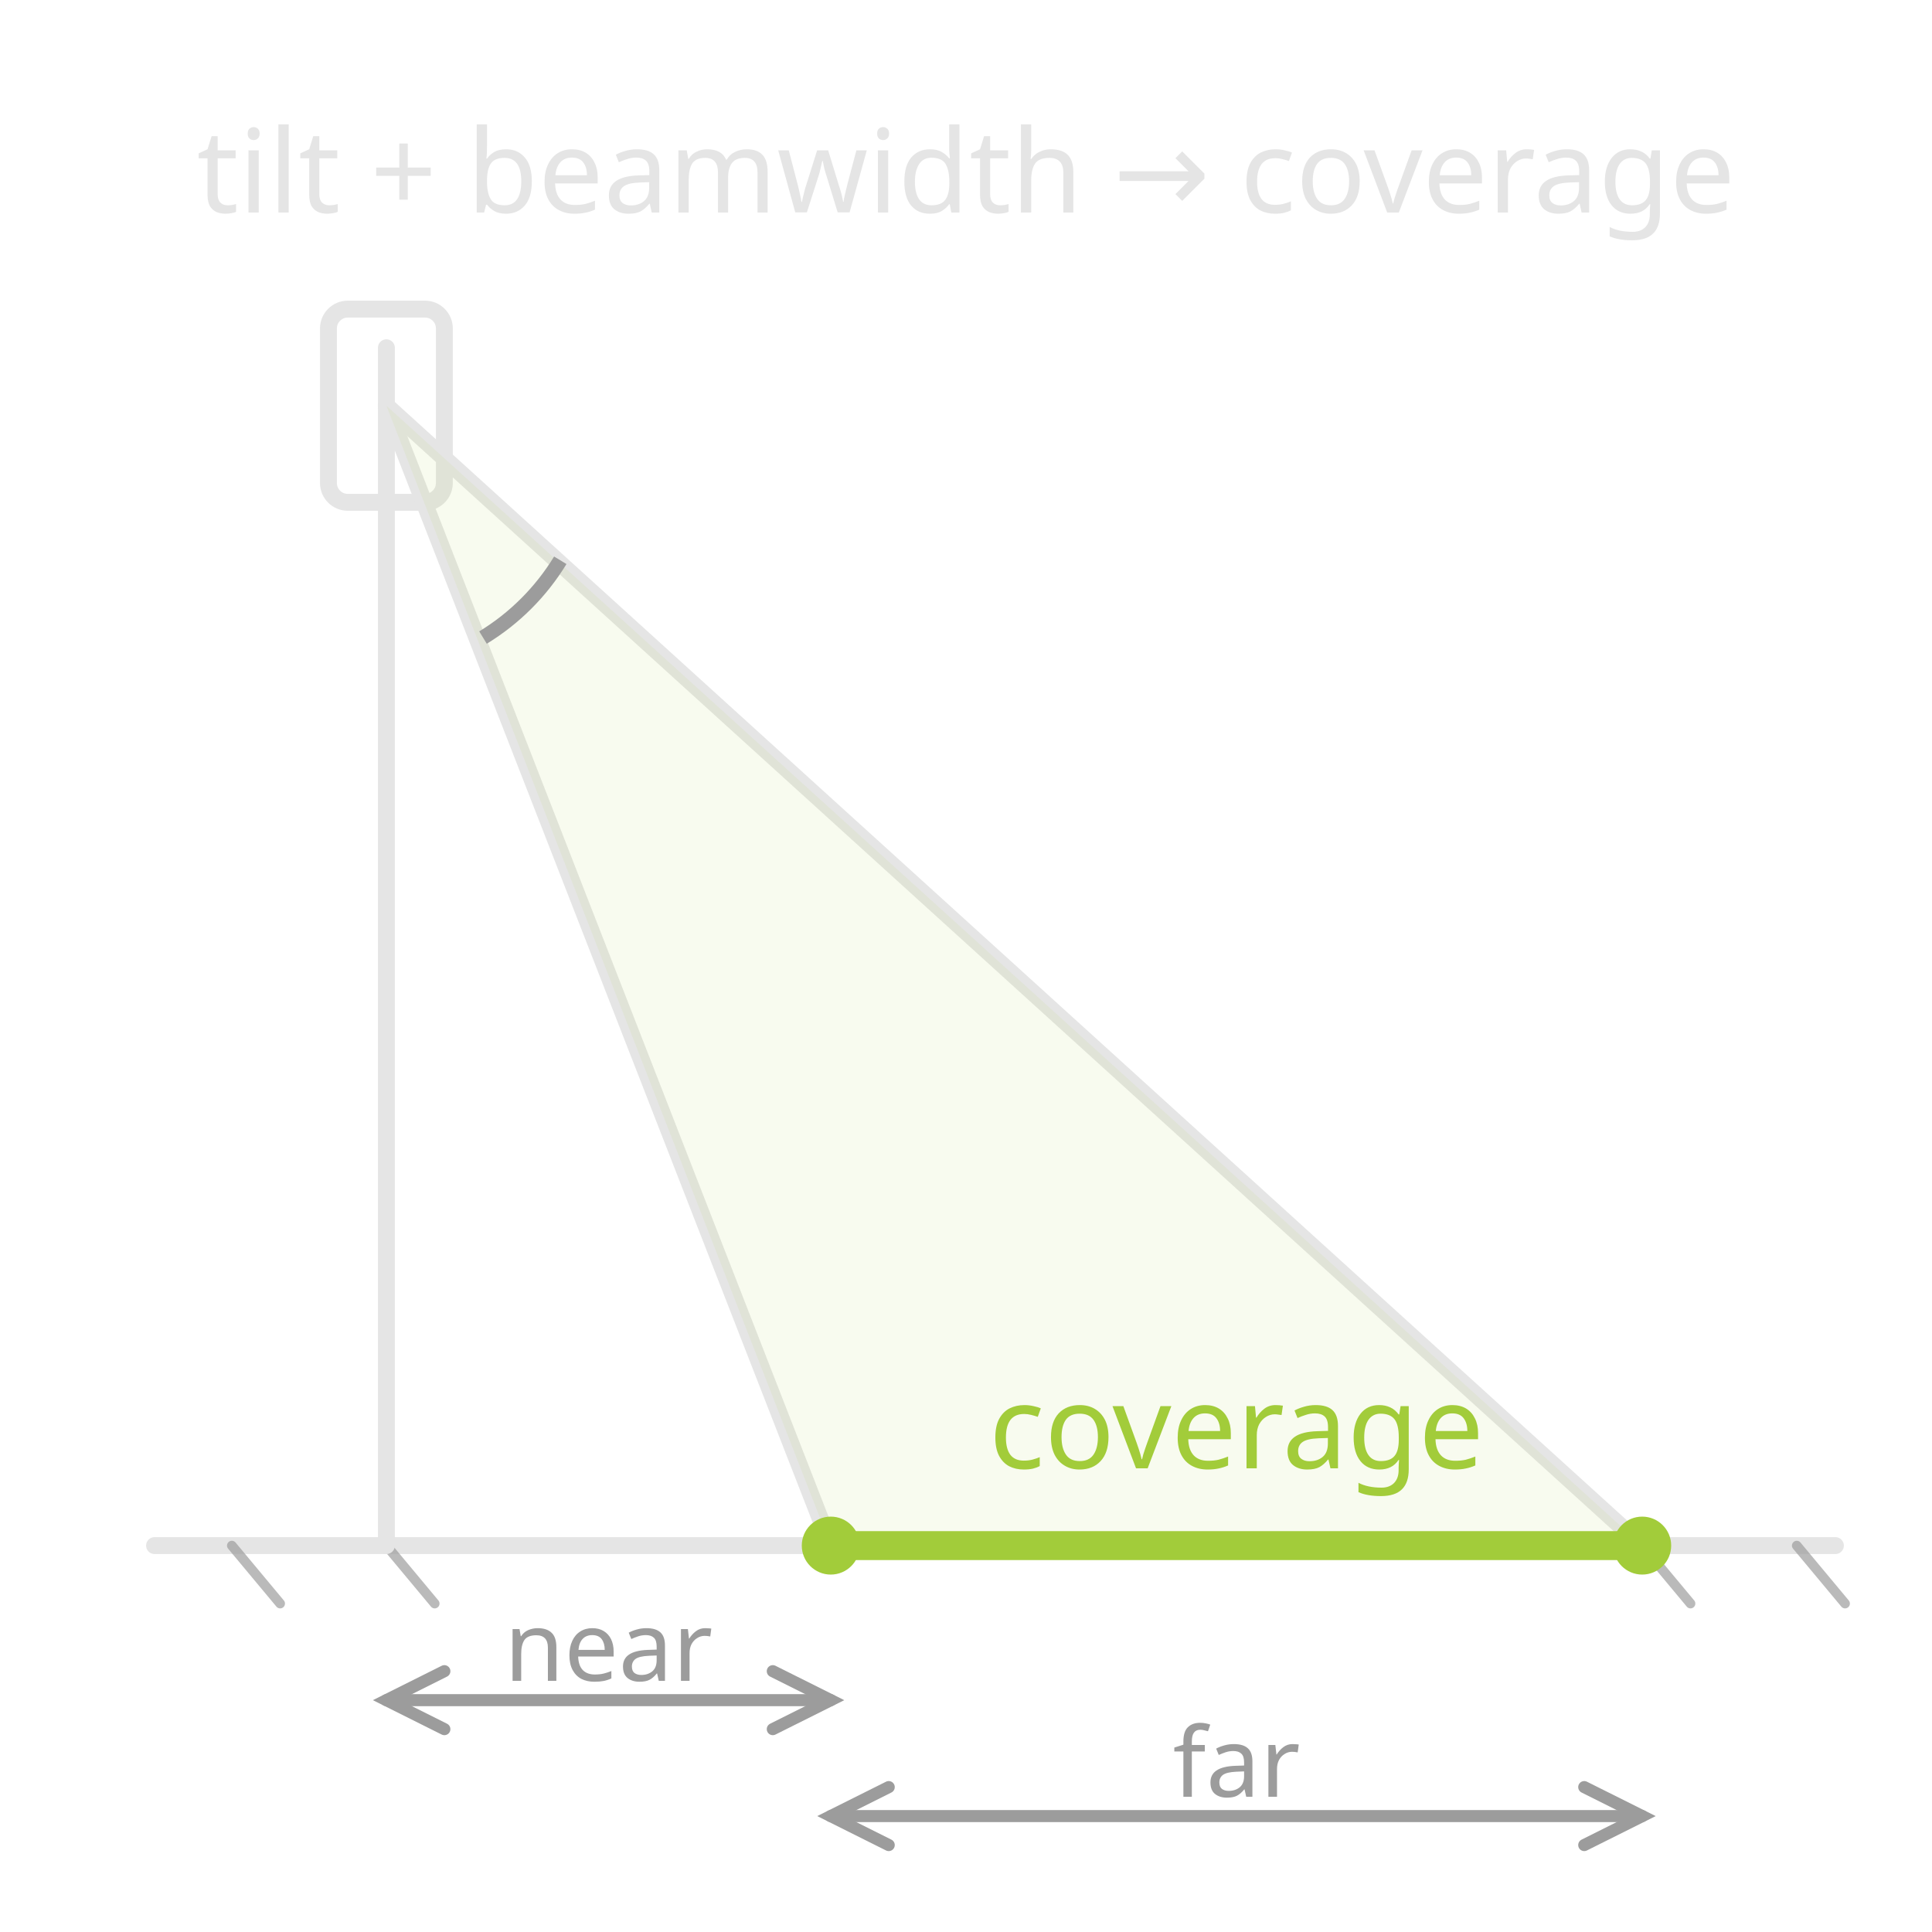
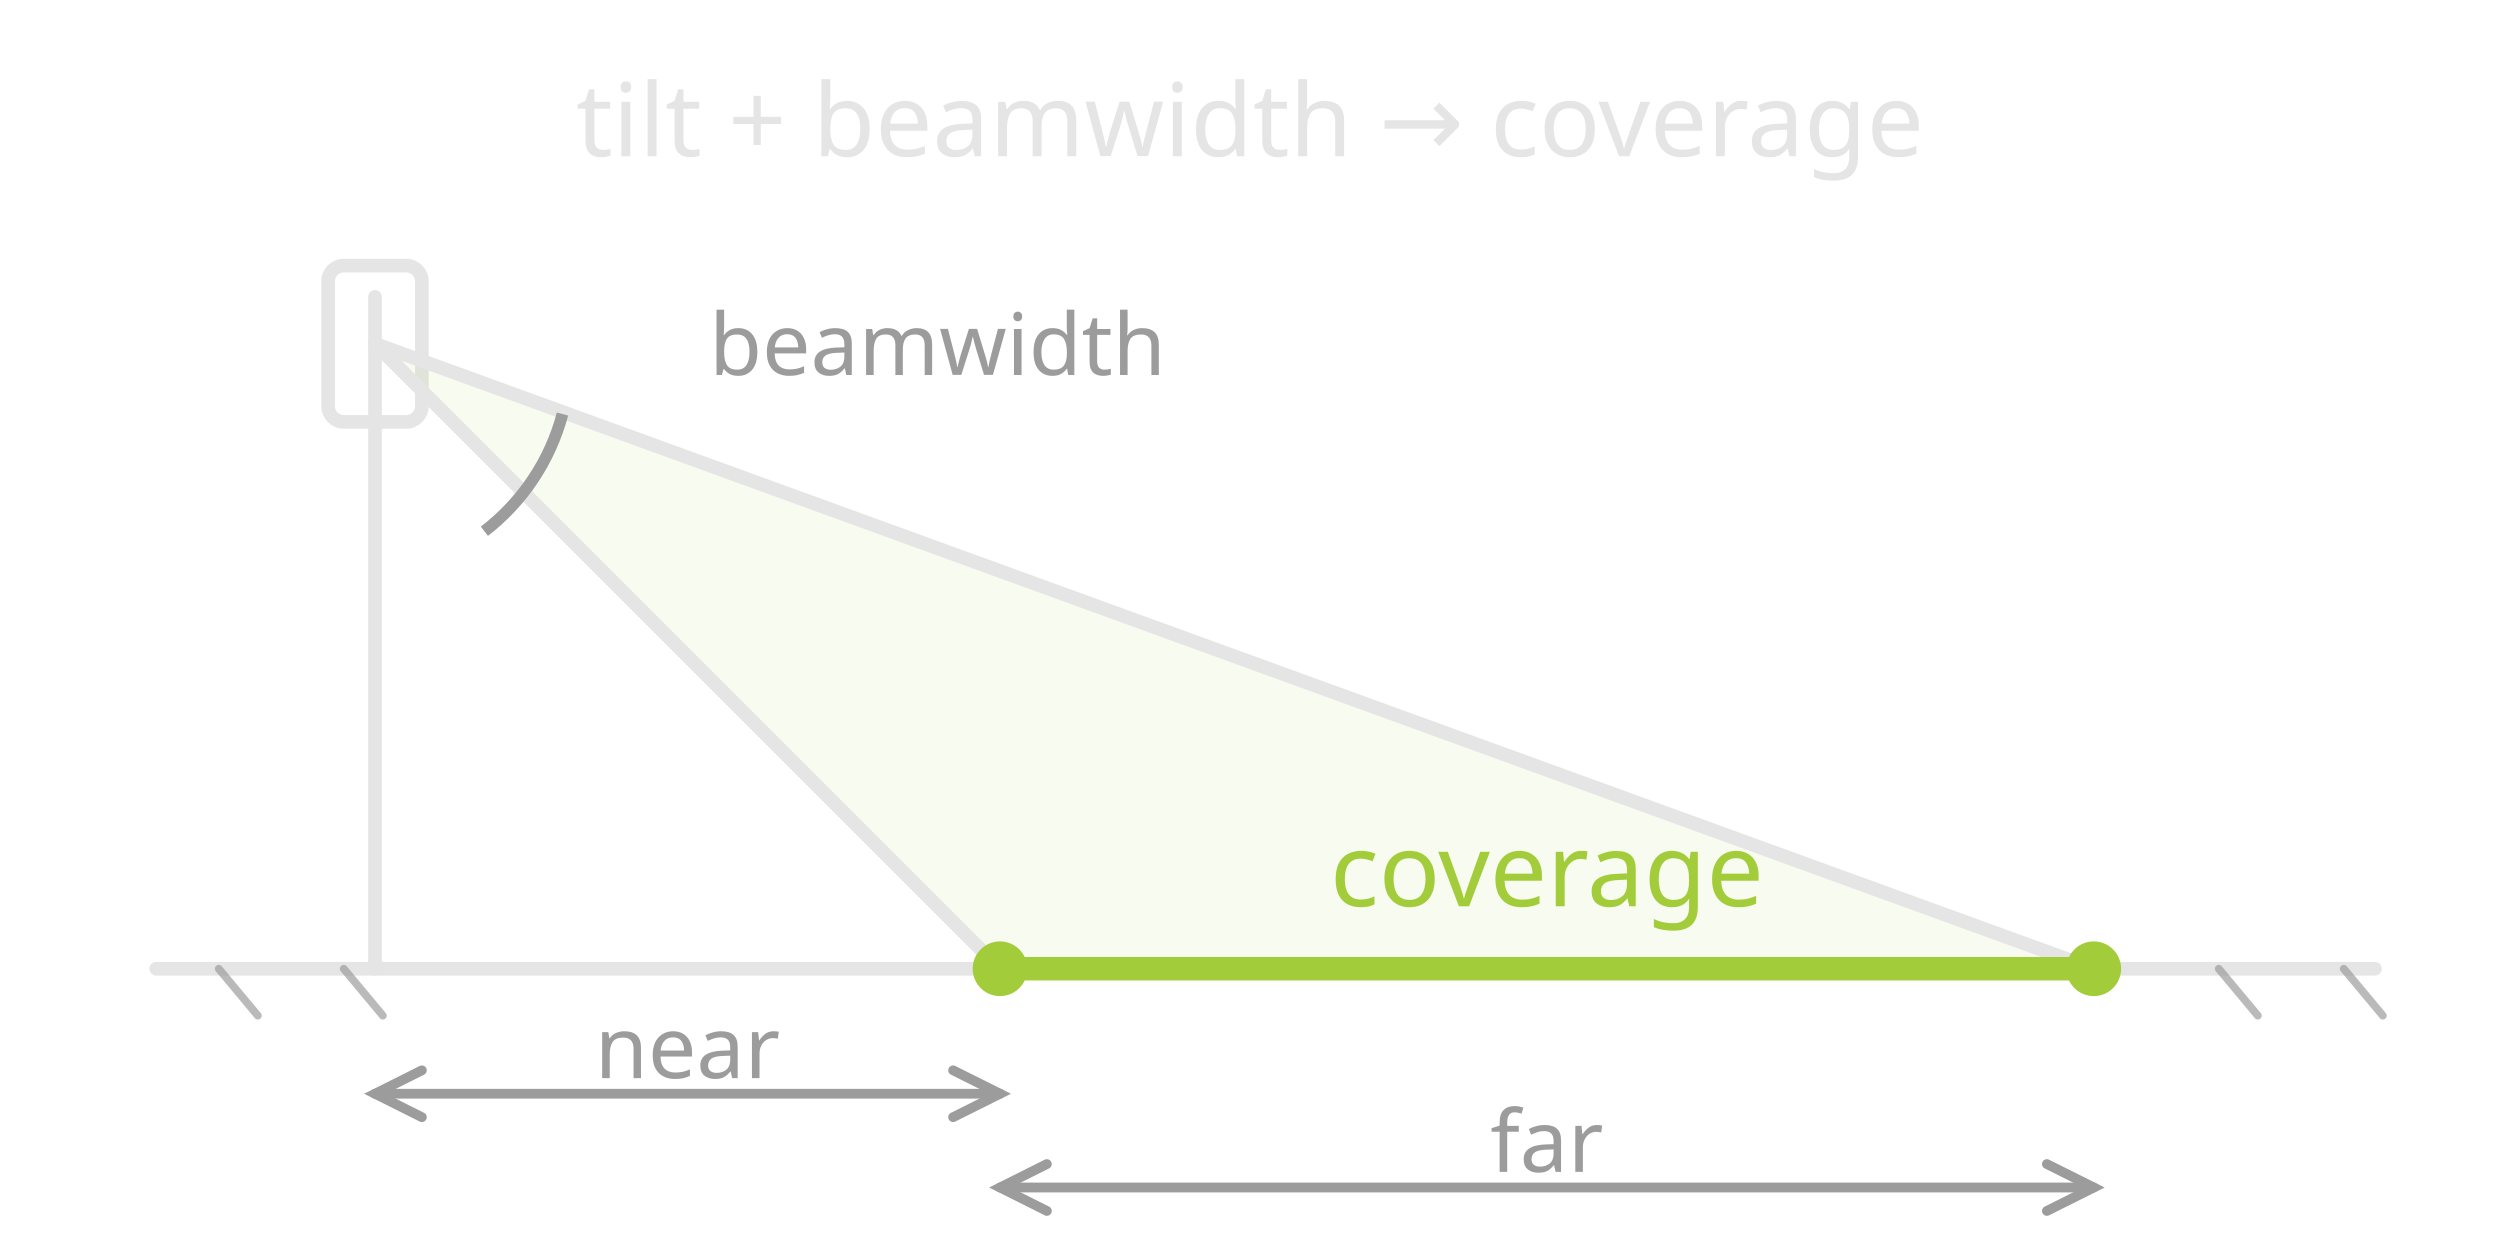
- <svg xmlns="http://www.w3.org/2000/svg" viewBox="0 0 200 200" fill="none" font-family="IBM Plex Sans, sans-serif">
-   <line x1="16" y1="160" x2="190" y2="160" stroke="#E5E5E5" stroke-width="1.75" stroke-linecap="round" />
+ <svg xmlns="http://www.w3.org/2000/svg" viewBox="0 0 320 160" fill="none" font-family="IBM Plex Sans, sans-serif">
+   <line x1="20" y1="124" x2="304" y2="124" stroke="#E5E5E5" stroke-width="1.75" stroke-linecap="round" />
  <g stroke="#9C9C9C" stroke-width="1" stroke-linecap="round" opacity="0.7">
-     <path d="M24 160 l5 6 M40 160 l5 6 M170 160 l5 6 M186 160 l5 6" />
+     <path d="M28 124 l5 6 M44 124 l5 6 M284 124 l5 6 M300 124 l5 6" />
  </g>
-   <line x1="40" y1="36" x2="40" y2="160" stroke="#E5E5E5" stroke-width="1.75" stroke-linecap="round" />
-   <rect x="34" y="32" width="12" height="20" rx="2" stroke="#E5E5E5" stroke-width="1.75" />
-   <line x1="40" y1="42" x2="170" y2="160" stroke="#E5E5E5" stroke-width="1.75" stroke-linecap="round" />
-   <line x1="40" y1="42" x2="86" y2="160" stroke="#E5E5E5" stroke-width="1.75" stroke-linecap="round" />
-   <path d="M40 42 L86 160 L170 160 Z" fill="#A2CC3A" fill-opacity="0.08" />
-   <path d="M58 58 A24 24 0 0 1 50 66" stroke="#9C9C9C" stroke-width="1.5" fill="none" />
-   <line x1="86" y1="160" x2="170" y2="160" stroke="#A2CC3A" stroke-width="3" stroke-linecap="round" />
-   <circle cx="86" cy="160" r="3" fill="#A2CC3A" />
-   <circle cx="170" cy="160" r="3" fill="#A2CC3A" />
+   <line x1="48" y1="38" x2="48" y2="124" stroke="#E5E5E5" stroke-width="1.75" stroke-linecap="round" />
+   <rect x="42" y="34" width="12" height="20" rx="2" stroke="#E5E5E5" stroke-width="1.75" />
+   <path d="M48 44 L128 124 L268 124 Z" fill="#A2CC3A" fill-opacity="0.08" />
+   <line x1="48" y1="44" x2="268" y2="124" stroke="#E5E5E5" stroke-width="1.75" stroke-linecap="round" />
+   <line x1="48" y1="44" x2="128" y2="124" stroke="#E5E5E5" stroke-width="1.75" stroke-linecap="round" />
+   <path d="M72 53 A28 28 0 0 1 62 68" stroke="#9C9C9C" stroke-width="1.5" fill="none" />
+   <text x="120" y="48" fill="#9C9C9C" font-size="11" font-weight="500" text-anchor="middle">beamwidth</text>
+   <line x1="128" y1="124" x2="268" y2="124" stroke="#A2CC3A" stroke-width="3" stroke-linecap="round" />
+   <circle cx="128" cy="124" r="3.5" fill="#A2CC3A" />
+   <circle cx="268" cy="124" r="3.5" fill="#A2CC3A" />
  <g stroke="#9C9C9C" stroke-width="1.25" stroke-linecap="round">
-     <line x1="40" y1="176" x2="86" y2="176" />
-     <path d="M46 173 L40 176 L46 179 M80 173 L86 176 L80 179" />
-     <line x1="86" y1="188" x2="170" y2="188" />
-     <path d="M92 185 L86 188 L92 191 M164 185 L170 188 L164 191" />
+     <line x1="48" y1="140" x2="128" y2="140" />
+     <path d="M54 137 L48 140 L54 143 M122 137 L128 140 L122 143" />
+     <line x1="128" y1="152" x2="268" y2="152" />
+     <path d="M134 149 L128 152 L134 155 M262 149 L268 152 L262 155" />
  </g>
-   <text x="63" y="174" fill="#9C9C9C" font-size="10" font-weight="500" text-anchor="middle">near</text>
-   <text x="128" y="186" fill="#9C9C9C" font-size="10" font-weight="500" text-anchor="middle">far</text>
-   <text x="128" y="152" fill="#A2CC3A" font-size="12" font-weight="500" text-anchor="middle">coverage</text>
-   <text x="100" y="22" fill="#E5E5E5" font-size="12" font-weight="500" text-anchor="middle">tilt + beamwidth → coverage</text>
+   <text x="88" y="138" fill="#9C9C9C" font-size="11" font-weight="500" text-anchor="middle">near</text>
+   <text x="198" y="150" fill="#9C9C9C" font-size="11" font-weight="500" text-anchor="middle">far</text>
+   <text x="198" y="116" fill="#A2CC3A" font-size="13" font-weight="500" text-anchor="middle">coverage</text>
+   <text x="160" y="20" fill="#E5E5E5" font-size="13" font-weight="500" text-anchor="middle">tilt + beamwidth → coverage</text>
</svg>
